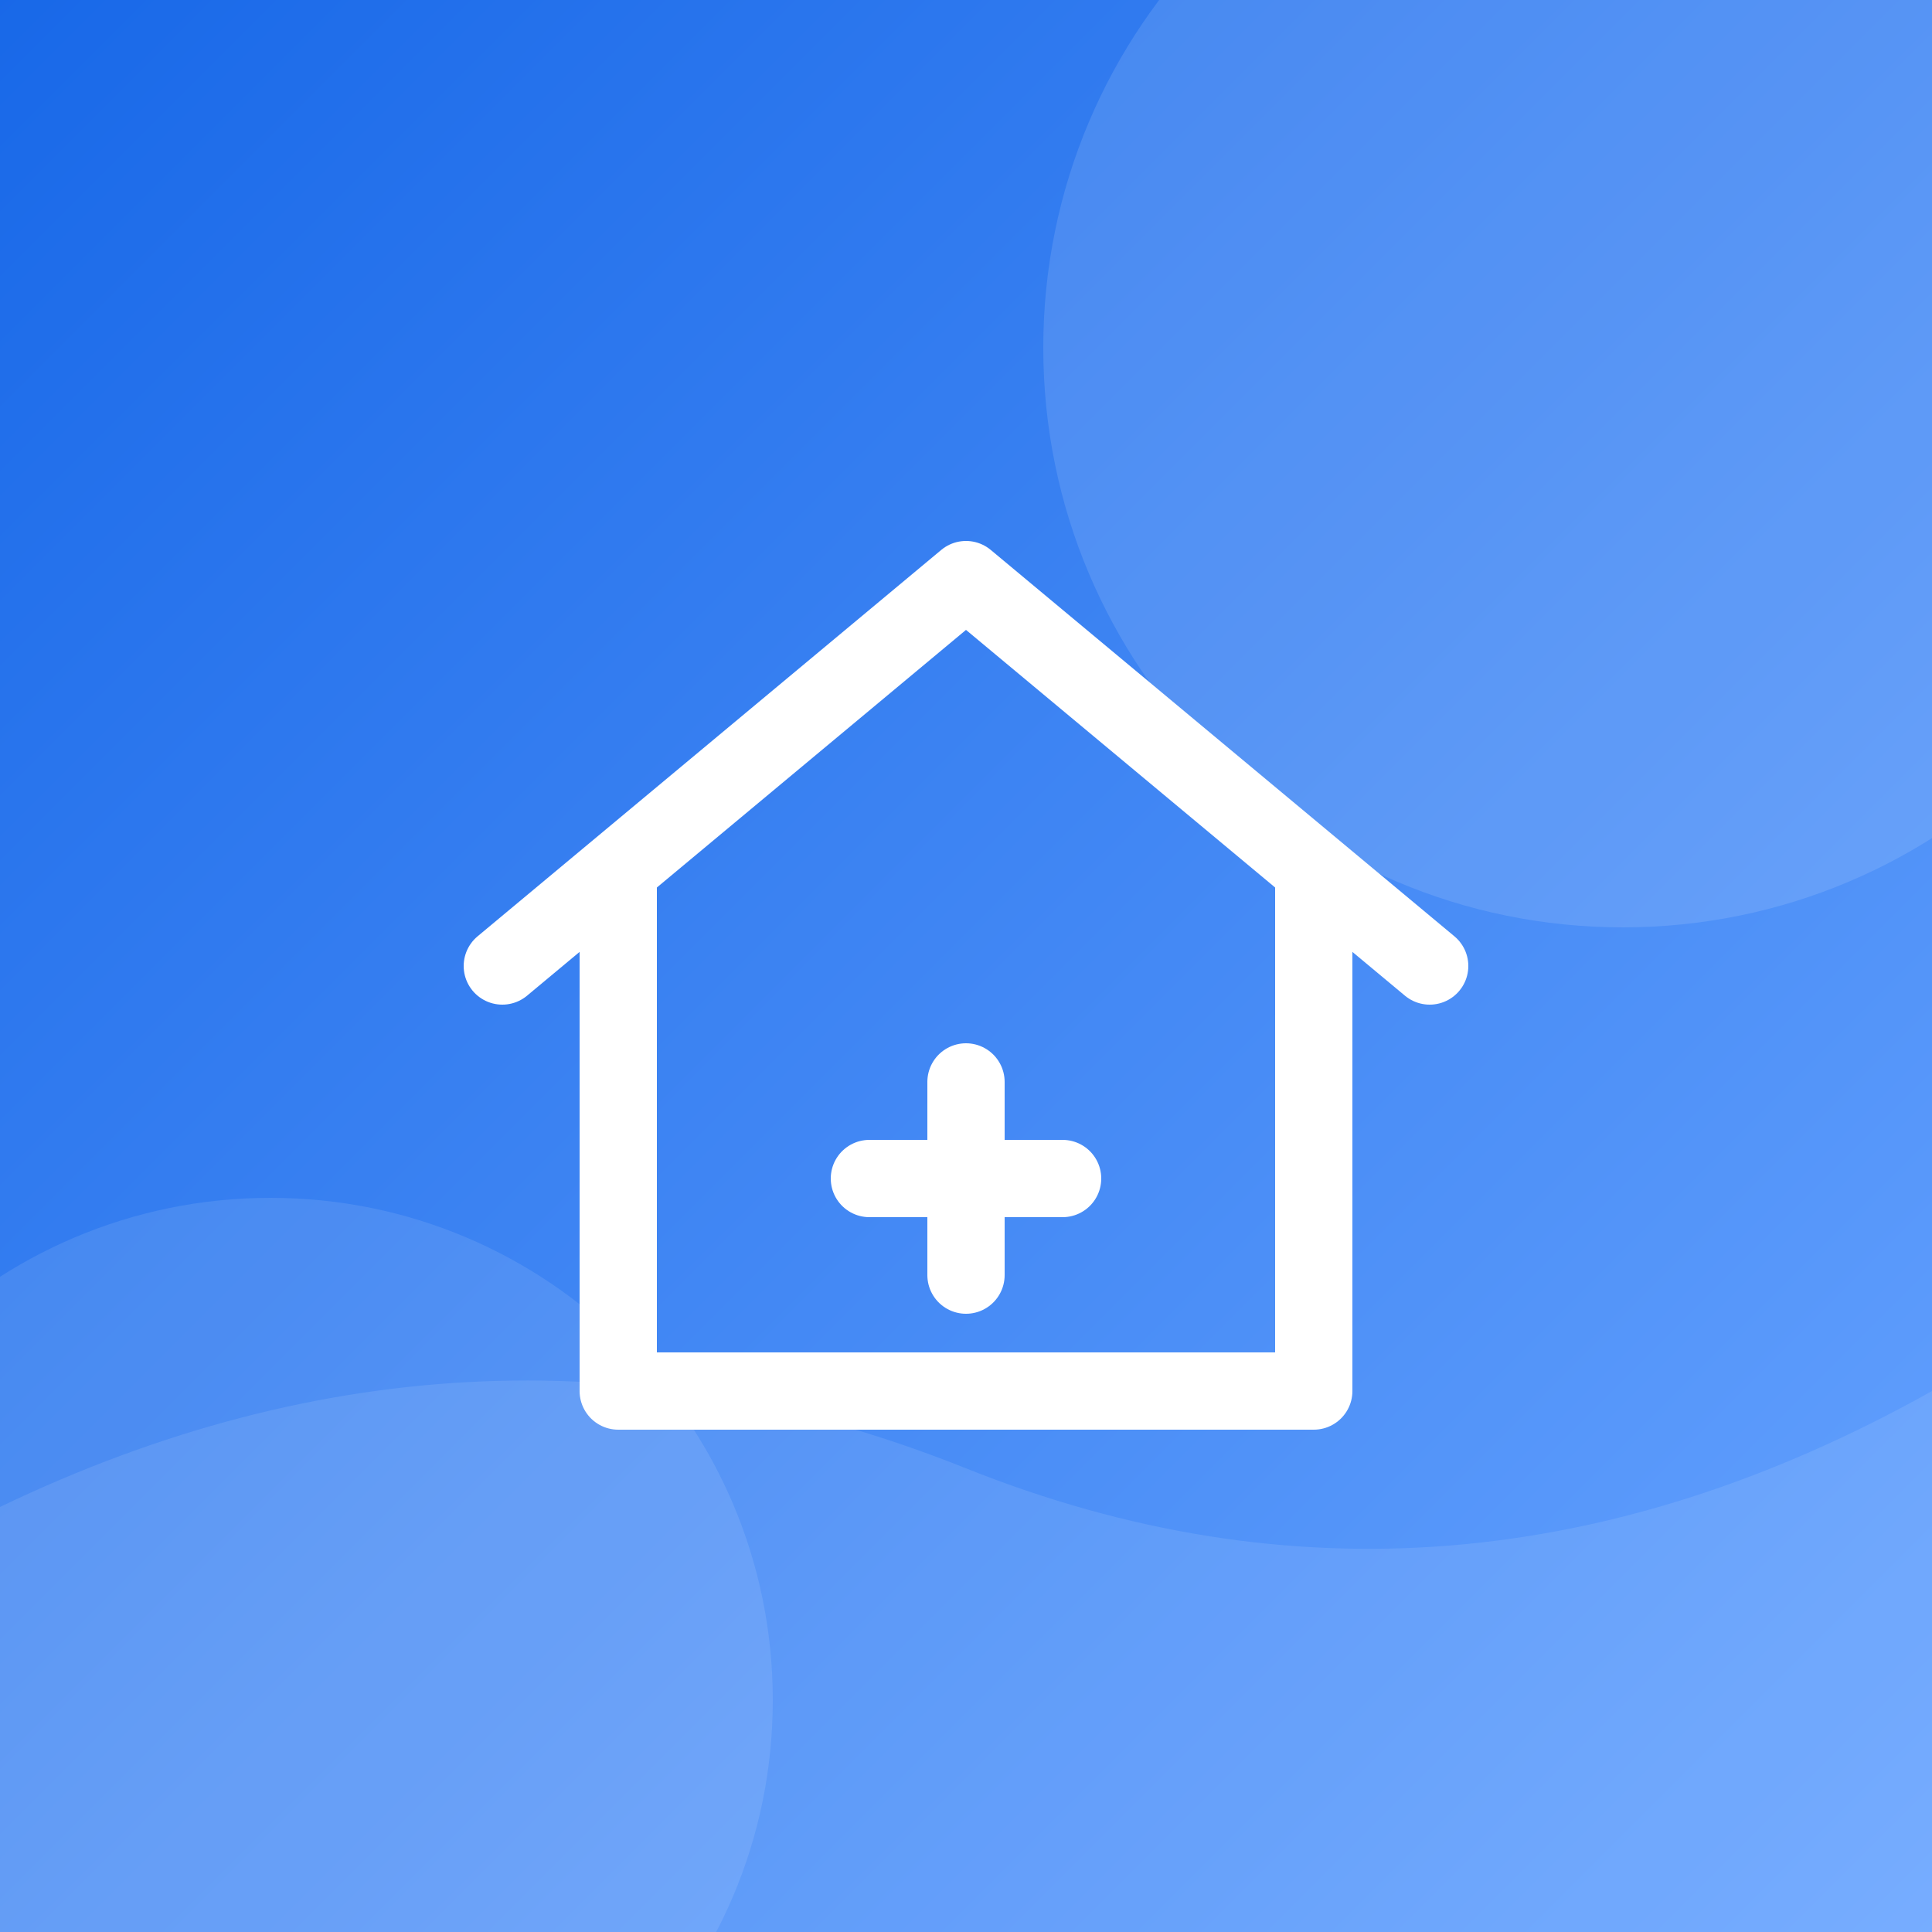
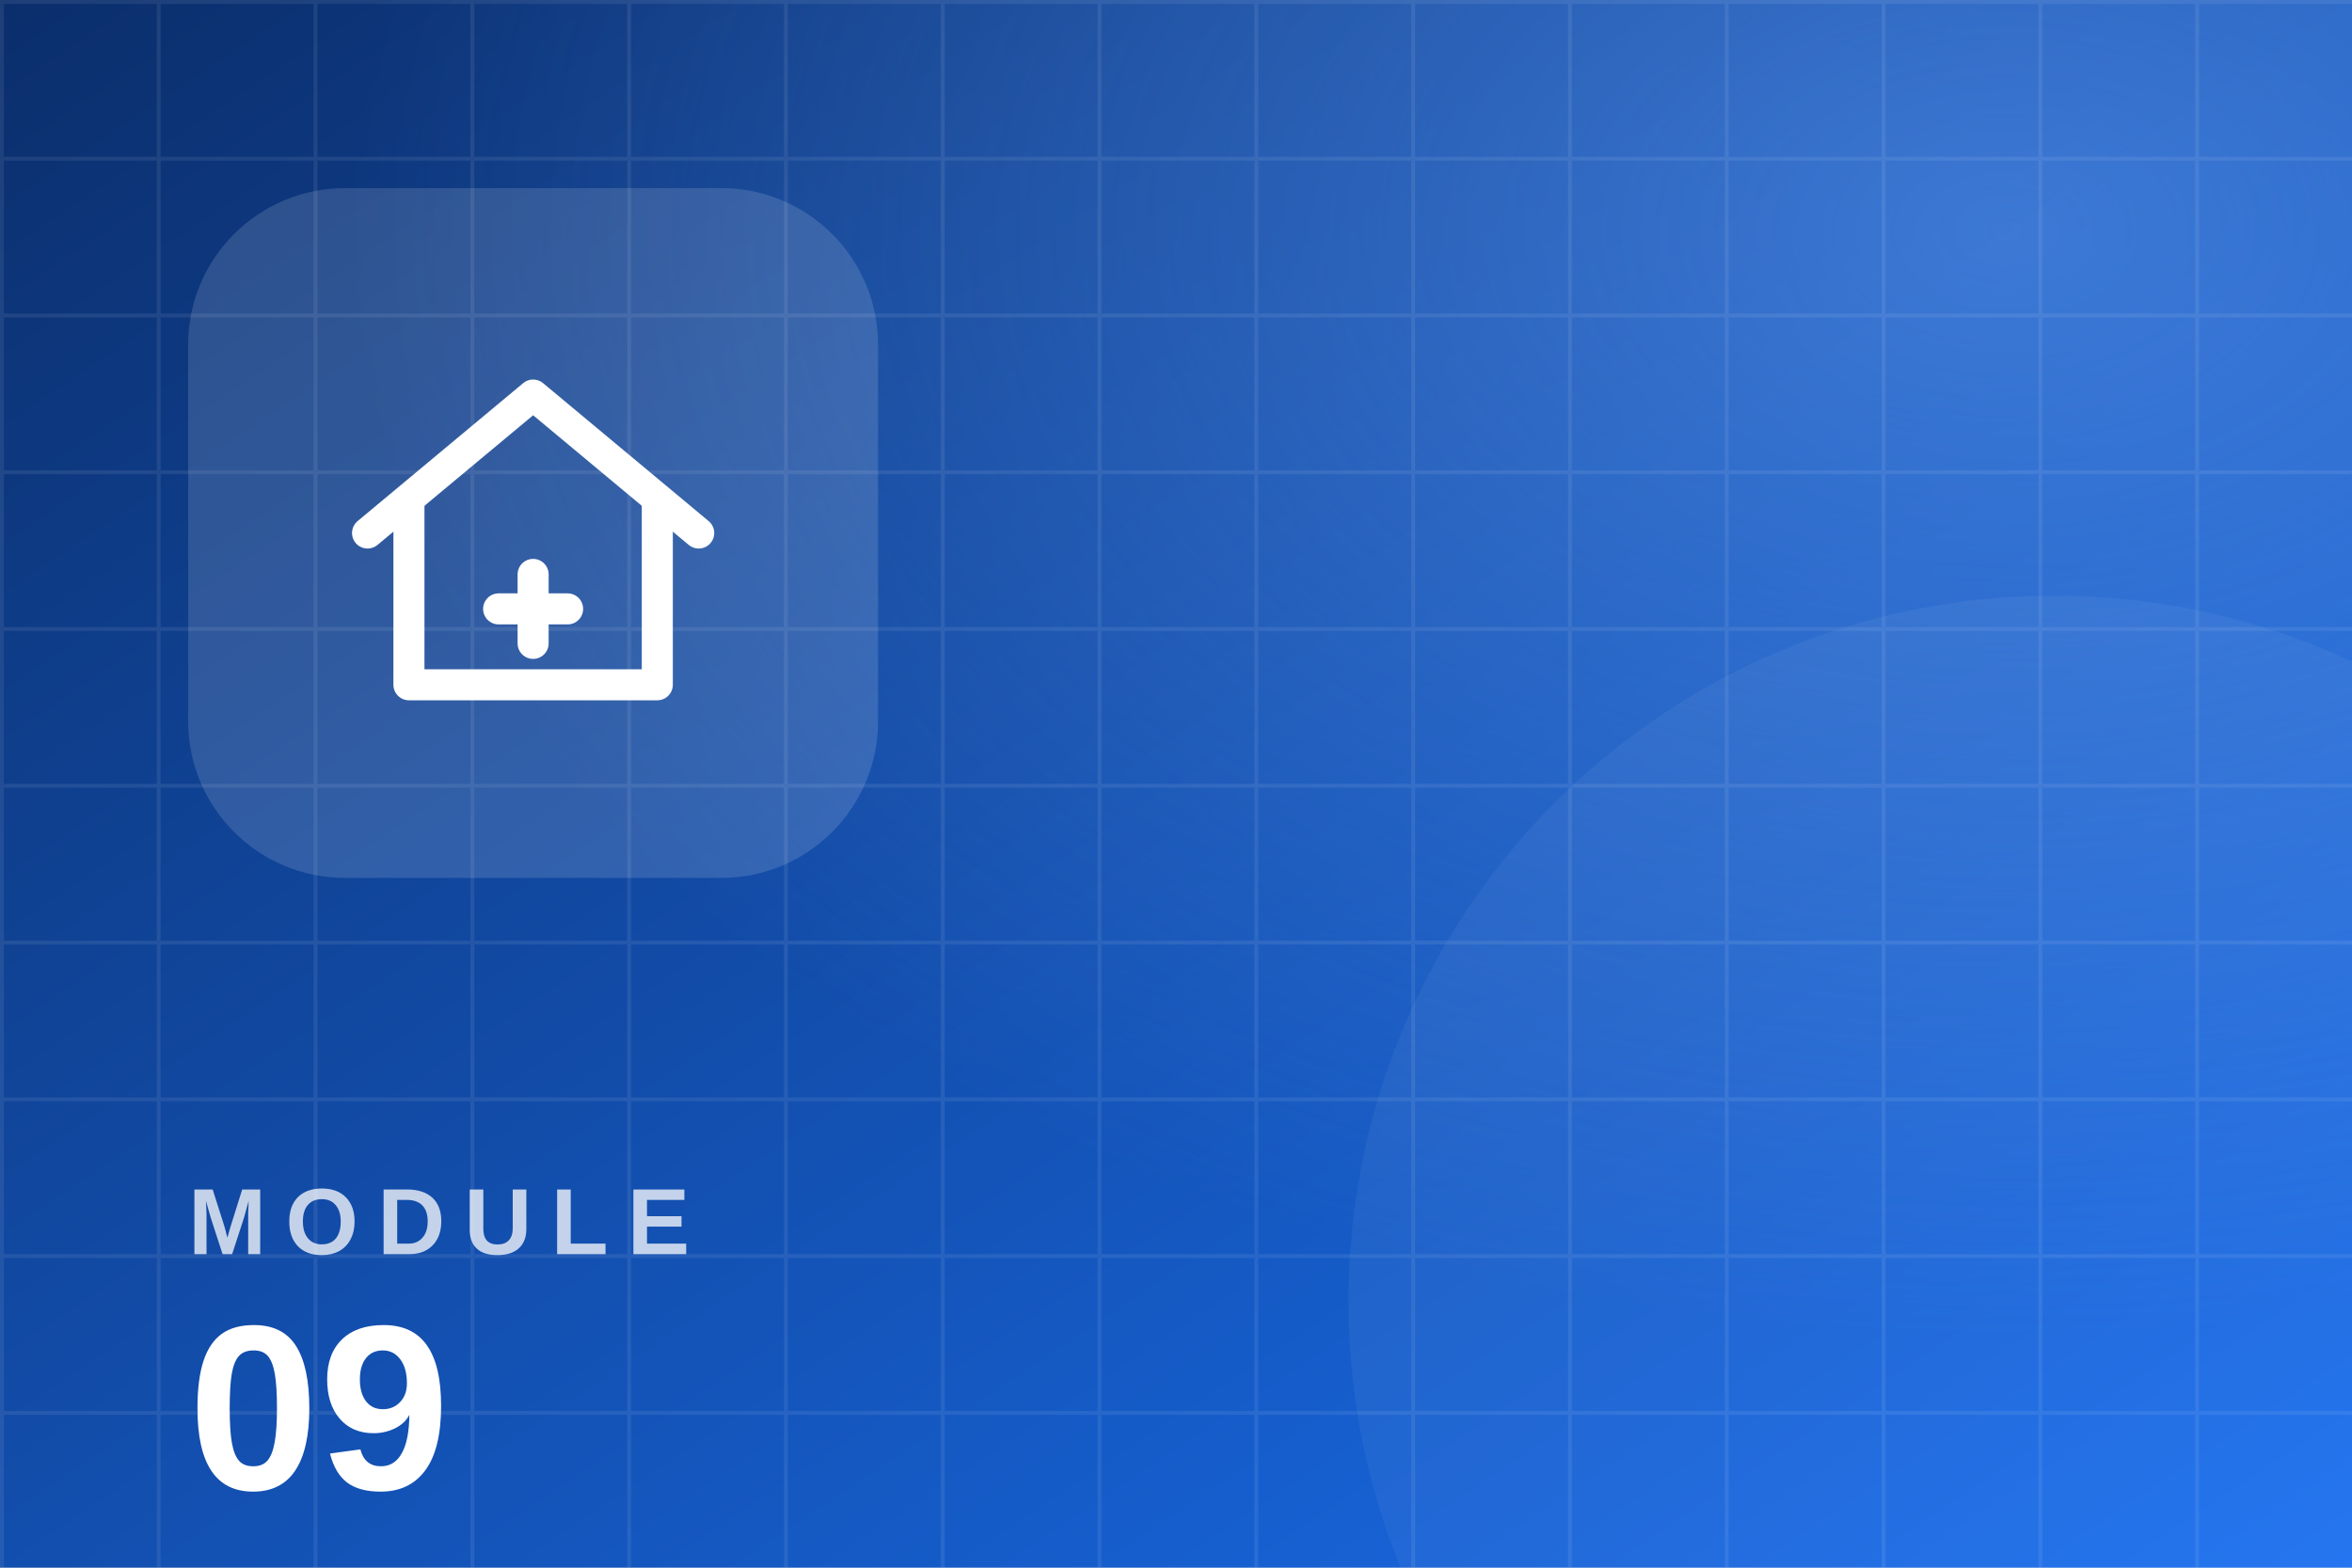
- <svg xmlns="http://www.w3.org/2000/svg" viewBox="0 0 100 100" preserveAspectRatio="xMidYMid slice">
+ <svg xmlns="http://www.w3.org/2000/svg" viewBox="0 0 300 200" preserveAspectRatio="xMidYMid slice">
  <defs>
    <linearGradient id="g" x1="0" y1="0" x2="1" y2="1">
-       <stop offset="0" stop-color="rgb(24,104,232)" />
-       <stop offset="1" stop-color="rgb(104,164,255)" />
+       <stop offset="0" stop-color="#0B2E6B" />
+       <stop offset="1" stop-color="#1A6FF0" />
    </linearGradient>
+     <pattern id="grid" width="20" height="20" patternUnits="userSpaceOnUse">
+       <path d="M20 0H0V20" fill="none" stroke="#fff" stroke-opacity=".08" stroke-width="1" />
+     </pattern>
+     <radialGradient id="glow" cx=".85" cy=".15" r=".7">
+       <stop offset="0" stop-color="#5F9BF5" stop-opacity=".55" />
+       <stop offset="1" stop-color="#5F9BF5" stop-opacity="0" />
+     </radialGradient>
  </defs>
-   <rect width="100" height="100" fill="url(#g)" />
-   <circle cx="84" cy="18" r="30" fill="#fff" opacity=".12" />
-   <circle cx="14" cy="88" r="26" fill="#fff" opacity=".10" />
-   <path d="M0 78 Q25 66 50 76 T100 72 V100 H0z" fill="#fff" opacity=".10" />
-   <g fill="none" stroke="#fff" stroke-width="4" stroke-linecap="round" stroke-linejoin="round">
+   <rect width="300" height="200" fill="url(#g)" />
+   <rect width="300" height="200" fill="url(#glow)" />
+   <rect width="300" height="200" fill="url(#grid)" />
+   <circle cx="262" cy="166" r="90" fill="#fff" fill-opacity=".05" />
+   <rect x="24" y="24" width="88" height="88" rx="20" fill="#fff" fill-opacity=".14" />
+   <g transform="translate(24 24) scale(.88)" fill="none" stroke="#fff" stroke-width="4.5" stroke-linecap="round" stroke-linejoin="round">
    <path d="M26 50 50 30l24 20" />
    <path d="M32 46v26h36V46" />
    <path d="M50 56v10M45 61h10" />
  </g>
+   <text x="24" y="160" font-family="Poppins, Arial, sans-serif" font-size="12" font-weight="700" letter-spacing="2.4" fill="#fff" fill-opacity=".75">MODULE</text>
+   <text x="24" y="190" font-family="Poppins, Arial, sans-serif" font-size="30" font-weight="800" fill="#fff">09</text>
</svg>
